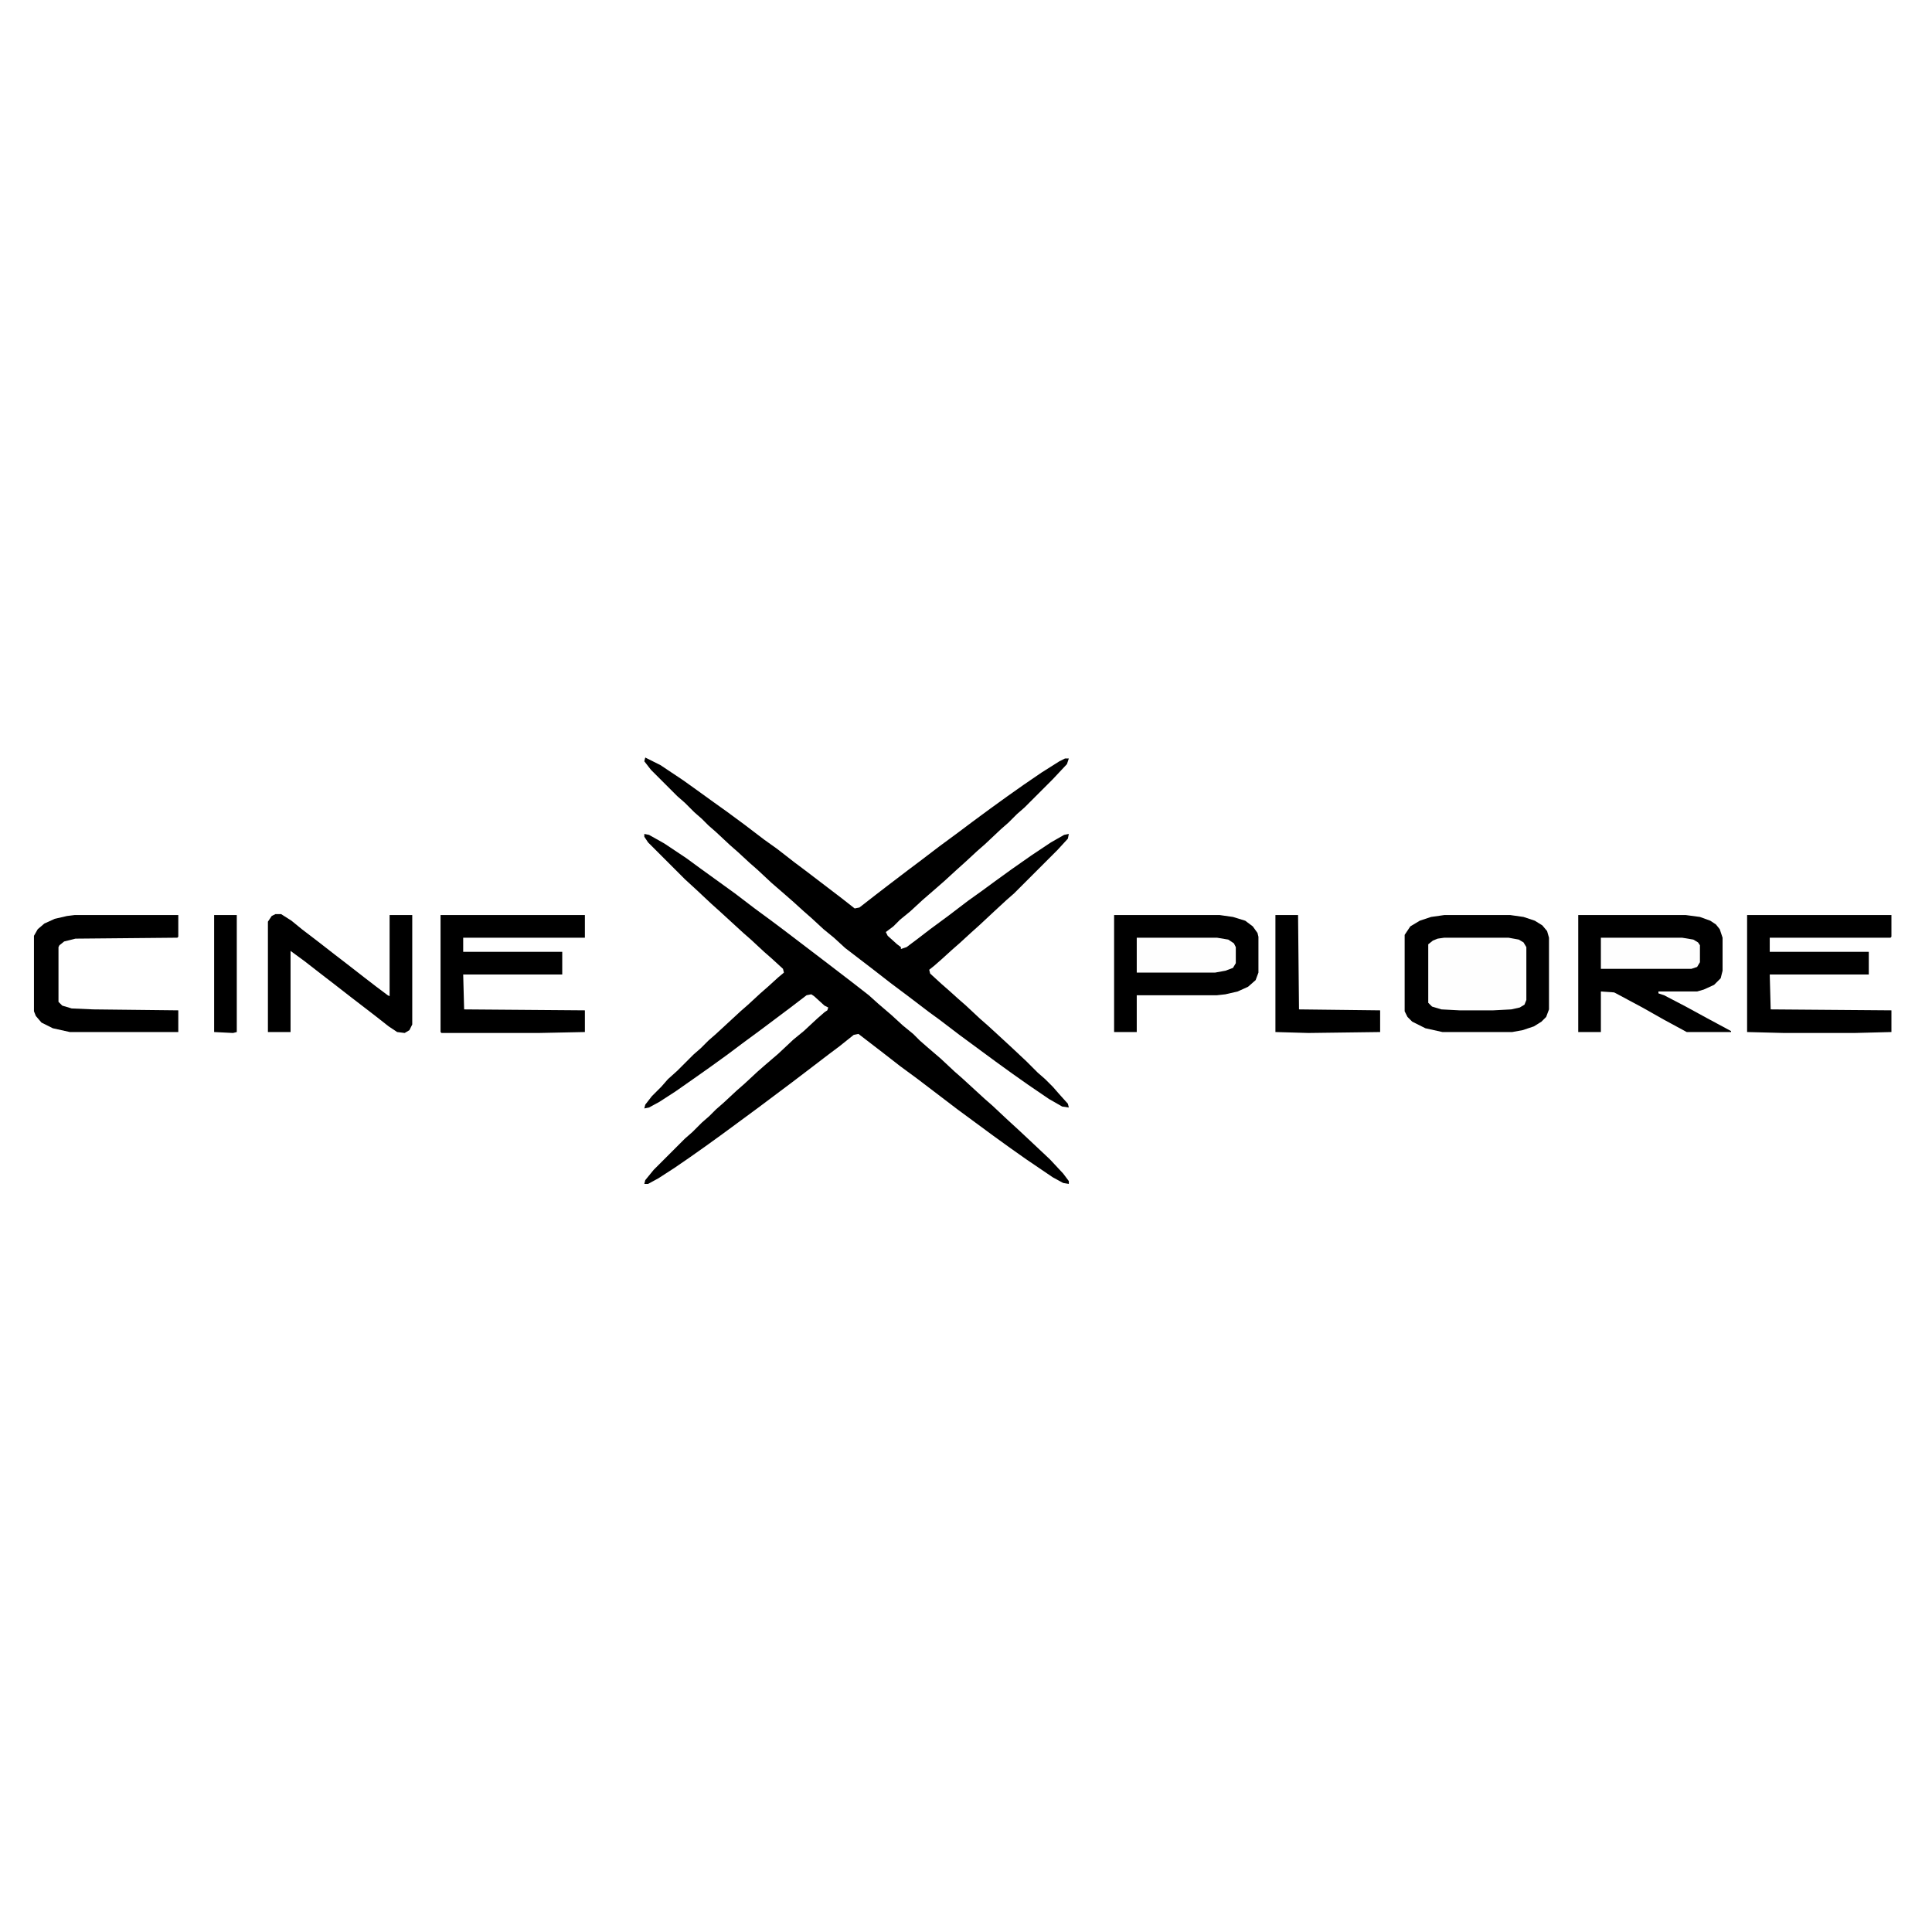
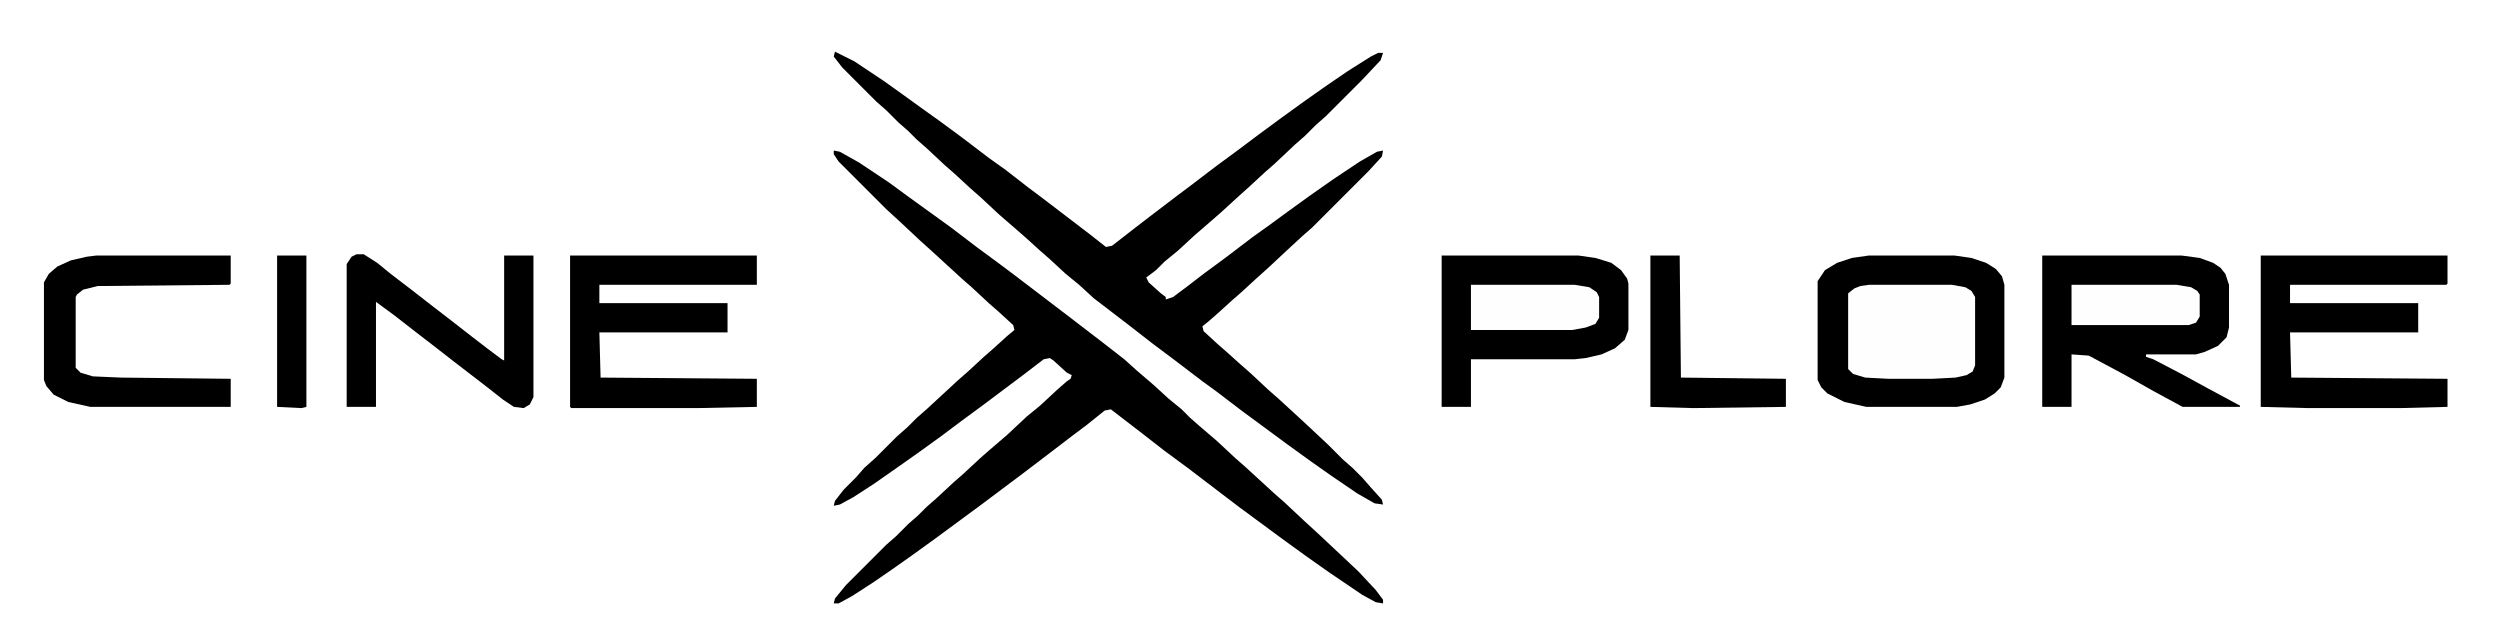
- <svg xmlns="http://www.w3.org/2000/svg" version="1.1" viewBox="0 0 2048 520" width="280" height="280">
+ <svg xmlns="http://www.w3.org/2000/svg" version="1.1" viewBox="0 0 2048 520" width="280" height="72">
  <path transform="translate(0)" d="m0 0h2048v520h-2048z" fill="transparent" />
  <path transform="translate(684,39)" d="m0 0 16 8 24 16 14 10 18 13 14 10 19 14 21 16 14 10 18 14 12 9 38 29 14 11 5-1 18-14 13-10 21-16 12-9 21-16 19-14 16-12 19-14 18-13 17-12 19-13 19-12 6-3h4l-2 6-15 16-30 30-8 7-9 9-8 7-17 16-8 7-13 12-10 9-12 11-8 7-15 13-13 12-11 9-7 7-8 6 2 4 10 9 4 3v2l6-2 12-9 13-10 19-14 21-16 14-10 15-11 18-13 20-14 21-14 14-8 5-1-1 5-11 12-46 46-8 7-13 12-15 14-10 9-12 11-8 7-11 10-8 7-5 4 1 4 12 11 8 7 10 9 8 7 15 14 8 7 12 11 13 12 16 15 12 12 8 7 8 8 7 8 9 10 1 4-7-1-14-8-22-15-17-12-18-13-38-28-21-16-11-8-21-16-20-15-18-14-30-23-12-11-11-9-13-12-8-7-11-10-8-7-15-13-15-14-8-7-13-12-8-7-15-14-8-7-7-7-8-7-10-10-8-7-28-28-7-9z" />
  <path transform="translate(683,120)" d="m0 0 5 1 16 9 24 16 15 11 36 26 21 16 19 14 12 9 42 32 30 23 18 14 10 9 14 12 12 11 11 9 7 7 8 7 14 12 15 14 8 7 24 22 8 7 16 15 12 11 16 15 17 16 14 15 6 8v3l-6-1-11-6-28-19-17-12-18-13-38-28-42-32-19-14-18-14-26-20-5 1-15 12-12 9-17 13-21 16-36 27-38 28-18 13-17 12-16 11-17 11-11 6h-4l1-4 9-11 33-33 8-7 10-10 8-7 7-7 8-7 14-13 8-7 14-13 8-7 14-12 16-15 11-9 14-13 8-7 3-2 1-3-4-2-11-10-3-2-5 1-17 13-32 24-19 14-16 12-18 13-17 12-20 14-17 11-11 6-5 1 1-4 7-9 10-10 7-8 10-9 17-17 8-7 8-8 8-7 26-24 8-7 13-12 8-7 11-10 6-5-1-4-12-11-8-7-14-13-8-7-24-22-10-9-16-15-12-11-39-39-4-6z" />
  <path transform="translate(1531,206)" d="m0 0h70l14 2 12 4 8 5 5 6 2 7v76l-3 8-5 5-8 5-12 4-11 2h-74l-18-4-14-7-5-5-3-6v-81l6-9 10-6 12-4z" />
  <path transform="translate(1673,206)" d="m0 0h114l15 2 11 4 6 4 4 5 3 9v35l-2 8-7 7-11 5-7 2h-41v2l6 2 23 12 22 12 26 14v1h-47l-24-13-23-13-28-15-2-1-14-1v43h-24z" />
  <path transform="translate(1181,206)" d="m0 0h112l14 2 13 4 8 6 5 7 1 4v38l-3 8-8 7-11 5-13 3-9 1h-85v39h-24z" />
  <path transform="translate(467,206)" d="m0 0h153v24h-129v15h105v24h-105l1 37 128 1v23l-49 1h-103l-1-1z" />
  <path transform="translate(1852,206)" d="m0 0h153v23l-1 1h-128v15h105v24h-105l1 37 128 1v23l-39 1h-75l-39-1z" />
  <path transform="translate(292,205)" d="m0 0h6l11 7 11 9 17 13 18 14 13 10 18 14 13 10 12 9 2 1v-86h24v116l-3 6-5 3-8-1-9-6-14-11-26-20-18-14-13-10-18-14-15-11v86h-24v-117l4-6z" />
  <path transform="translate(79,206)" d="m0 0h110v23l-1 1-108 1-12 3-5 4-1 2v58l4 4 10 3 23 1 90 1v23h-115l-18-4-12-6-6-7-2-5v-80l4-7 7-6 11-5 13-3z" />
  <path transform="translate(1531,230)" d="m0 0h68l11 2 5 3 3 5v56l-2 5-5 3-9 2-19 1h-36l-19-1-10-3-4-4v-62l5-4 5-2z" fill="#FEFEFE" />
  <path transform="translate(1352,206)" d="m0 0h24l1 100 86 1v23l-76 1-35-1z" />
  <path transform="translate(1205,230)" d="m0 0h85l12 2 6 4 2 4v17l-3 5-8 3-11 2h-83z" fill="#FEFEFE" />
  <path transform="translate(1697,230)" d="m0 0h86l12 2 5 3 2 3v18l-3 5-6 2h-96z" fill="#FEFEFE" />
  <path transform="translate(227,206)" d="m0 0h24v124l-4 1-20-1z" />
</svg>
